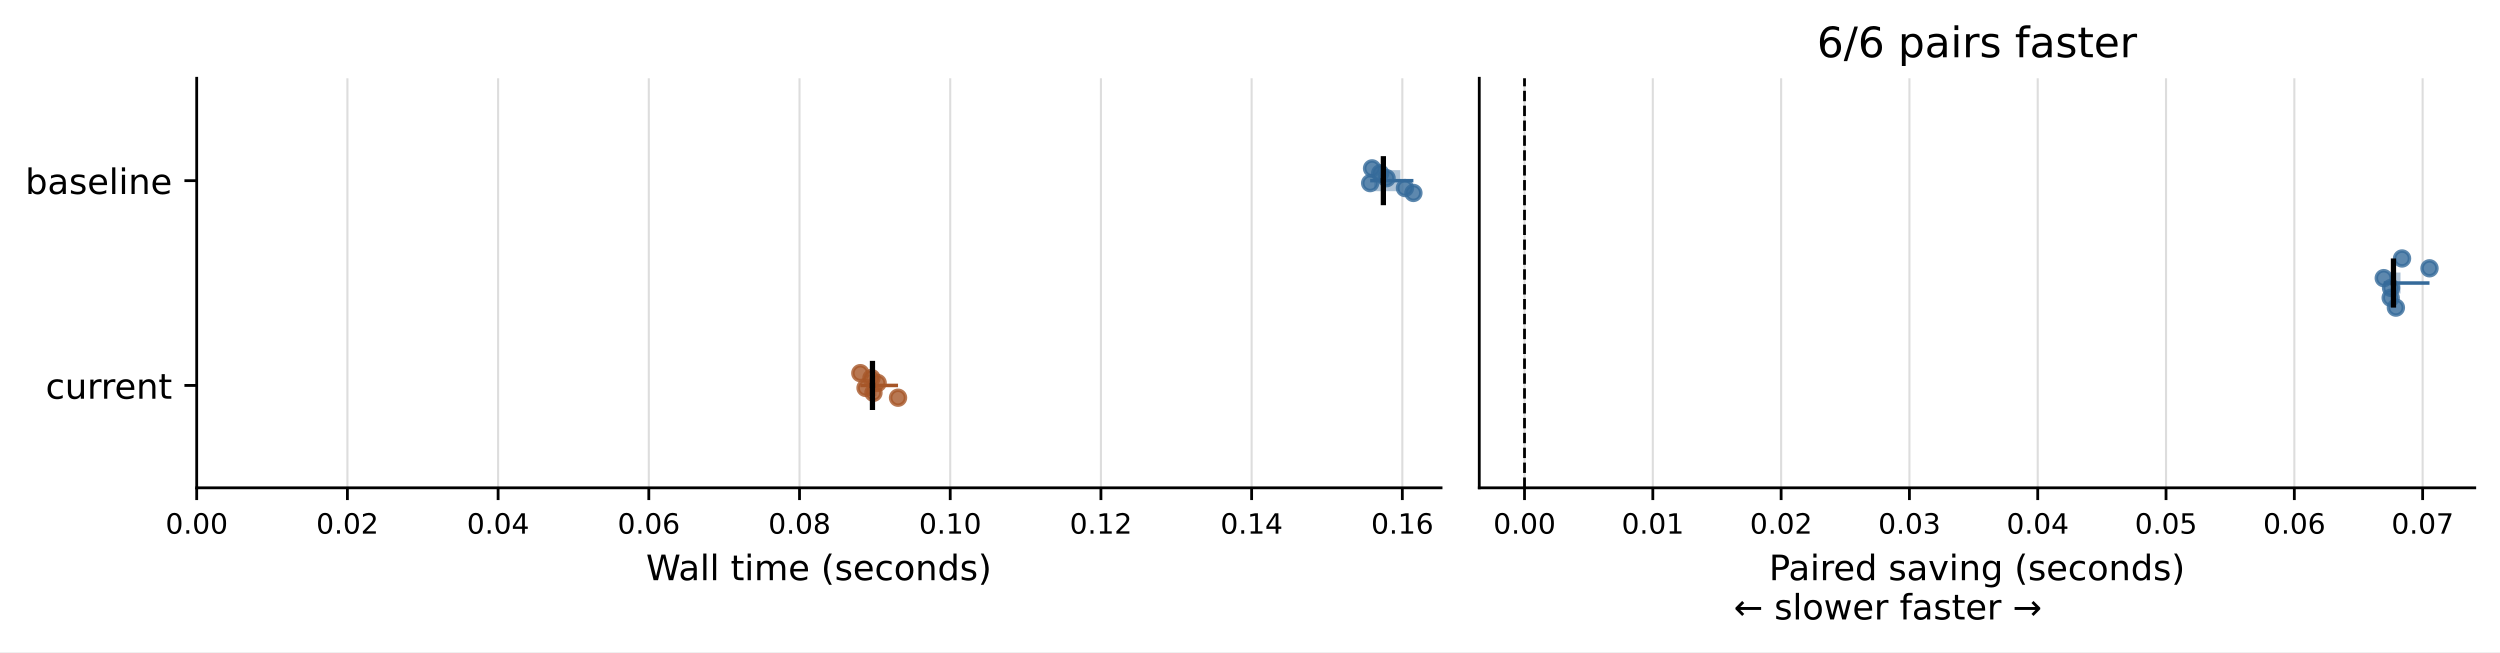
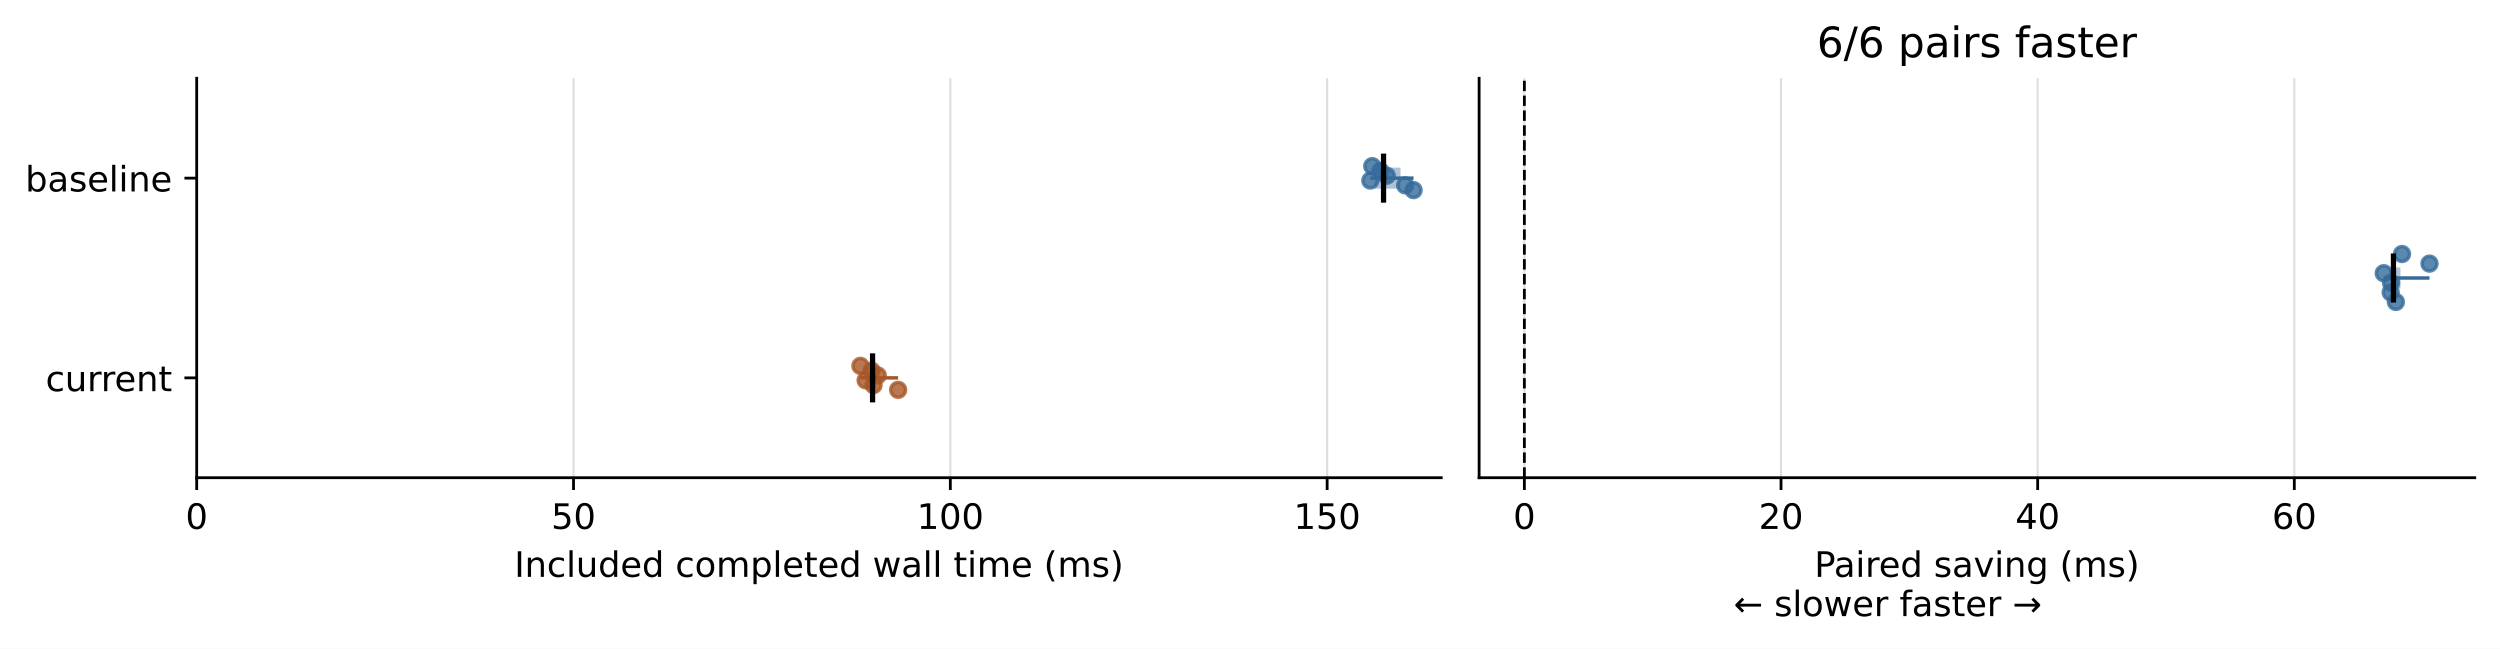
- <svg xmlns="http://www.w3.org/2000/svg" xmlns:xlink="http://www.w3.org/1999/xlink" width="712.836pt" height="185.913pt" viewBox="0 0 712.836 185.913" version="1.1">
+ <svg xmlns="http://www.w3.org/2000/svg" xmlns:xlink="http://www.w3.org/1999/xlink" width="712.836pt" height="184.968pt" viewBox="0 0 712.836 184.968" version="1.1">
  <defs>
    <style type="text/css">*{stroke-linejoin: round; stroke-linecap: butt}</style>
  </defs>
  <g id="figure_1">
    <g id="patch_1">
-       <path d="M 0 185.913  L 712.836 185.913  L 712.836 0  L 0 0  z " style="fill: #ffffff" />
+       <path d="M 0 184.968  L 712.836 184.968  L 712.836 0  L 0 0  z " style="fill: #ffffff" />
    </g>
    <g id="axes_1">
      <g id="patch_2">
-         <path d="M 56.086 139.094  L 410.895 139.094  L 410.895 22.318  L 56.086 22.318  z " style="fill: #ffffff" />
+         <path d="M 56.086 136.214  L 410.947 136.214  L 410.947 22.318  L 56.086 22.318  z " style="fill: #ffffff" />
      </g>
      <g id="matplotlib.axis_1">
        <g id="xtick_1">
          <g id="line2d_1">
-             <path d="M 56.086 139.094  L 56.086 22.318  " clip-path="url(#p6031d7a466)" style="fill: none; stroke: #dddddd; stroke-width: 0.6; stroke-linecap: square" />
+             <path d="M 56.086 136.214  L 56.086 22.318  " clip-path="url(#pd9505a7595)" style="fill: none; stroke: #dddddd; stroke-width: 0.6; stroke-linecap: square" />
          </g>
          <g id="line2d_2">
            <defs>
-               <path id="m389f1010e0" d="M 0 0  L 0 3.5  " style="stroke: #000000; stroke-width: 0.8" />
+               <path id="mf682bc6411" d="M 0 0  L 0 3.5  " style="stroke: #000000; stroke-width: 0.8" />
            </defs>
            <g>
-               <use xlink:href="#m389f1010e0" x="56.086" y="139.094" style="stroke: #000000; stroke-width: 0.8" />
+               <use xlink:href="#mf682bc6411" x="56.086" y="136.214" style="stroke: #000000; stroke-width: 0.8" />
            </g>
          </g>
          <g id="text_1">
-             <text style="font-size: 8px; font-family: 'DejaVu Sans', 'Bitstream Vera Sans', 'Computer Modern Sans Serif', 'Lucida Grande', 'Verdana', 'Geneva', 'Lucid', 'Arial', 'Helvetica', 'Avant Garde', sans-serif; text-anchor: middle" x="56.086" y="152.173" transform="rotate(-0 56.08594 152.1729)">0.00</text>
+             <text style="font-size: 10px; font-family: 'DejaVu Sans', 'Bitstream Vera Sans', 'Computer Modern Sans Serif', 'Lucida Grande', 'Verdana', 'Geneva', 'Lucid', 'Arial', 'Helvetica', 'Avant Garde', sans-serif; text-anchor: middle" x="56.086" y="150.813" transform="rotate(-0 56.08594 150.8126)">0</text>
          </g>
        </g>
        <g id="xtick_2">
          <g id="line2d_3">
-             <path d="M 99.057 139.094  L 99.057 22.318  " clip-path="url(#p6031d7a466)" style="fill: none; stroke: #dddddd; stroke-width: 0.6; stroke-linecap: square" />
+             <path d="M 163.529 136.214  L 163.529 22.318  " clip-path="url(#pd9505a7595)" style="fill: none; stroke: #dddddd; stroke-width: 0.6; stroke-linecap: square" />
          </g>
          <g id="line2d_4">
            <g>
-               <use xlink:href="#m389f1010e0" x="99.057" y="139.094" style="stroke: #000000; stroke-width: 0.8" />
+               <use xlink:href="#mf682bc6411" x="163.529" y="136.214" style="stroke: #000000; stroke-width: 0.8" />
            </g>
          </g>
          <g id="text_2">
-             <text style="font-size: 8px; font-family: 'DejaVu Sans', 'Bitstream Vera Sans', 'Computer Modern Sans Serif', 'Lucida Grande', 'Verdana', 'Geneva', 'Lucid', 'Arial', 'Helvetica', 'Avant Garde', sans-serif; text-anchor: middle" x="99.057" y="152.173" transform="rotate(-0 99.05674 152.1729)">0.02</text>
+             <text style="font-size: 10px; font-family: 'DejaVu Sans', 'Bitstream Vera Sans', 'Computer Modern Sans Serif', 'Lucida Grande', 'Verdana', 'Geneva', 'Lucid', 'Arial', 'Helvetica', 'Avant Garde', sans-serif; text-anchor: middle" x="163.529" y="150.813" transform="rotate(-0 163.5288 150.8126)">50</text>
          </g>
        </g>
        <g id="xtick_3">
          <g id="line2d_5">
-             <path d="M 142.028 139.094  L 142.028 22.318  " clip-path="url(#p6031d7a466)" style="fill: none; stroke: #dddddd; stroke-width: 0.6; stroke-linecap: square" />
+             <path d="M 270.972 136.214  L 270.972 22.318  " clip-path="url(#pd9505a7595)" style="fill: none; stroke: #dddddd; stroke-width: 0.6; stroke-linecap: square" />
          </g>
          <g id="line2d_6">
            <g>
-               <use xlink:href="#m389f1010e0" x="142.028" y="139.094" style="stroke: #000000; stroke-width: 0.8" />
+               <use xlink:href="#mf682bc6411" x="270.972" y="136.214" style="stroke: #000000; stroke-width: 0.8" />
            </g>
          </g>
          <g id="text_3">
-             <text style="font-size: 8px; font-family: 'DejaVu Sans', 'Bitstream Vera Sans', 'Computer Modern Sans Serif', 'Lucida Grande', 'Verdana', 'Geneva', 'Lucid', 'Arial', 'Helvetica', 'Avant Garde', sans-serif; text-anchor: middle" x="142.028" y="152.173" transform="rotate(-0 142.0275 152.1729)">0.04</text>
+             <text style="font-size: 10px; font-family: 'DejaVu Sans', 'Bitstream Vera Sans', 'Computer Modern Sans Serif', 'Lucida Grande', 'Verdana', 'Geneva', 'Lucid', 'Arial', 'Helvetica', 'Avant Garde', sans-serif; text-anchor: middle" x="270.972" y="150.813" transform="rotate(-0 270.9717 150.8126)">100</text>
          </g>
        </g>
        <g id="xtick_4">
          <g id="line2d_7">
-             <path d="M 184.998 139.094  L 184.998 22.318  " clip-path="url(#p6031d7a466)" style="fill: none; stroke: #dddddd; stroke-width: 0.6; stroke-linecap: square" />
+             <path d="M 378.415 136.214  L 378.415 22.318  " clip-path="url(#pd9505a7595)" style="fill: none; stroke: #dddddd; stroke-width: 0.6; stroke-linecap: square" />
          </g>
          <g id="line2d_8">
            <g>
-               <use xlink:href="#m389f1010e0" x="184.998" y="139.094" style="stroke: #000000; stroke-width: 0.8" />
+               <use xlink:href="#mf682bc6411" x="378.415" y="136.214" style="stroke: #000000; stroke-width: 0.8" />
            </g>
          </g>
          <g id="text_4">
-             <text style="font-size: 8px; font-family: 'DejaVu Sans', 'Bitstream Vera Sans', 'Computer Modern Sans Serif', 'Lucida Grande', 'Verdana', 'Geneva', 'Lucid', 'Arial', 'Helvetica', 'Avant Garde', sans-serif; text-anchor: middle" x="184.998" y="152.173" transform="rotate(-0 184.9984 152.1729)">0.06</text>
-           </g>
-         </g>
-         <g id="xtick_5">
-           <g id="line2d_9">
-             <path d="M 227.969 139.094  L 227.969 22.318  " clip-path="url(#p6031d7a466)" style="fill: none; stroke: #dddddd; stroke-width: 0.6; stroke-linecap: square" />
-           </g>
-           <g id="line2d_10">
-             <g>
-               <use xlink:href="#m389f1010e0" x="227.969" y="139.094" style="stroke: #000000; stroke-width: 0.8" />
-             </g>
-           </g>
-           <g id="text_5">
-             <text style="font-size: 8px; font-family: 'DejaVu Sans', 'Bitstream Vera Sans', 'Computer Modern Sans Serif', 'Lucida Grande', 'Verdana', 'Geneva', 'Lucid', 'Arial', 'Helvetica', 'Avant Garde', sans-serif; text-anchor: middle" x="227.969" y="152.173" transform="rotate(-0 227.9692 152.1729)">0.08</text>
-           </g>
-         </g>
-         <g id="xtick_6">
-           <g id="line2d_11">
-             <path d="M 270.94 139.094  L 270.94 22.318  " clip-path="url(#p6031d7a466)" style="fill: none; stroke: #dddddd; stroke-width: 0.6; stroke-linecap: square" />
-           </g>
-           <g id="line2d_12">
-             <g>
-               <use xlink:href="#m389f1010e0" x="270.94" y="139.094" style="stroke: #000000; stroke-width: 0.8" />
-             </g>
-           </g>
-           <g id="text_6">
-             <text style="font-size: 8px; font-family: 'DejaVu Sans', 'Bitstream Vera Sans', 'Computer Modern Sans Serif', 'Lucida Grande', 'Verdana', 'Geneva', 'Lucid', 'Arial', 'Helvetica', 'Avant Garde', sans-serif; text-anchor: middle" x="270.94" y="152.173" transform="rotate(-0 270.94 152.1729)">0.10</text>
-           </g>
-         </g>
-         <g id="xtick_7">
-           <g id="line2d_13">
-             <path d="M 313.911 139.094  L 313.911 22.318  " clip-path="url(#p6031d7a466)" style="fill: none; stroke: #dddddd; stroke-width: 0.6; stroke-linecap: square" />
-           </g>
-           <g id="line2d_14">
-             <g>
-               <use xlink:href="#m389f1010e0" x="313.911" y="139.094" style="stroke: #000000; stroke-width: 0.8" />
-             </g>
-           </g>
-           <g id="text_7">
-             <text style="font-size: 8px; font-family: 'DejaVu Sans', 'Bitstream Vera Sans', 'Computer Modern Sans Serif', 'Lucida Grande', 'Verdana', 'Geneva', 'Lucid', 'Arial', 'Helvetica', 'Avant Garde', sans-serif; text-anchor: middle" x="313.911" y="152.173" transform="rotate(-0 313.9108 152.1729)">0.12</text>
-           </g>
-         </g>
-         <g id="xtick_8">
-           <g id="line2d_15">
-             <path d="M 356.882 139.094  L 356.882 22.318  " clip-path="url(#p6031d7a466)" style="fill: none; stroke: #dddddd; stroke-width: 0.6; stroke-linecap: square" />
-           </g>
-           <g id="line2d_16">
-             <g>
-               <use xlink:href="#m389f1010e0" x="356.882" y="139.094" style="stroke: #000000; stroke-width: 0.8" />
-             </g>
-           </g>
-           <g id="text_8">
-             <text style="font-size: 8px; font-family: 'DejaVu Sans', 'Bitstream Vera Sans', 'Computer Modern Sans Serif', 'Lucida Grande', 'Verdana', 'Geneva', 'Lucid', 'Arial', 'Helvetica', 'Avant Garde', sans-serif; text-anchor: middle" x="356.882" y="152.173" transform="rotate(-0 356.8816 152.1729)">0.14</text>
-           </g>
-         </g>
-         <g id="xtick_9">
-           <g id="line2d_17">
-             <path d="M 399.852 139.094  L 399.852 22.318  " clip-path="url(#p6031d7a466)" style="fill: none; stroke: #dddddd; stroke-width: 0.6; stroke-linecap: square" />
-           </g>
-           <g id="line2d_18">
-             <g>
-               <use xlink:href="#m389f1010e0" x="399.852" y="139.094" style="stroke: #000000; stroke-width: 0.8" />
-             </g>
-           </g>
-           <g id="text_9">
-             <text style="font-size: 8px; font-family: 'DejaVu Sans', 'Bitstream Vera Sans', 'Computer Modern Sans Serif', 'Lucida Grande', 'Verdana', 'Geneva', 'Lucid', 'Arial', 'Helvetica', 'Avant Garde', sans-serif; text-anchor: middle" x="399.852" y="152.173" transform="rotate(-0 399.8524 152.1729)">0.16</text>
-           </g>
-         </g>
-         <g id="text_10">
-           <text style="font-size: 10px; font-family: 'DejaVu Sans', 'Bitstream Vera Sans', 'Computer Modern Sans Serif', 'Lucida Grande', 'Verdana', 'Geneva', 'Lucid', 'Arial', 'Helvetica', 'Avant Garde', sans-serif; text-anchor: middle" x="233.49" y="165.435" transform="rotate(-0 233.4903 165.4351)">Wall time (seconds)</text>
+             <text style="font-size: 10px; font-family: 'DejaVu Sans', 'Bitstream Vera Sans', 'Computer Modern Sans Serif', 'Lucida Grande', 'Verdana', 'Geneva', 'Lucid', 'Arial', 'Helvetica', 'Avant Garde', sans-serif; text-anchor: middle" x="378.415" y="150.813" transform="rotate(-0 378.4146 150.8126)">150</text>
+           </g>
+         </g>
+         <g id="text_5">
+           <text style="font-size: 10px; font-family: 'DejaVu Sans', 'Bitstream Vera Sans', 'Computer Modern Sans Serif', 'Lucida Grande', 'Verdana', 'Geneva', 'Lucid', 'Arial', 'Helvetica', 'Avant Garde', sans-serif; text-anchor: middle" x="233.516" y="164.491" transform="rotate(-0 233.5165 164.4907)">Included completed wall time (ms)</text>
        </g>
      </g>
      <g id="matplotlib.axis_2">
        <g id="ytick_1">
-           <g id="line2d_19">
+           <g id="line2d_9">
            <defs>
-               <path id="mc0ae46d212" d="M 0 0  L -3.5 0  " style="stroke: #000000; stroke-width: 0.8" />
+               <path id="m0cdf22633e" d="M 0 0  L -3.5 0  " style="stroke: #000000; stroke-width: 0.8" />
            </defs>
            <g>
-               <use xlink:href="#mc0ae46d212" x="56.086" y="51.512" style="stroke: #000000; stroke-width: 0.8" />
-             </g>
-           </g>
-           <g id="text_11">
-             <text style="font-size: 10px; font-family: 'DejaVu Sans', 'Bitstream Vera Sans', 'Computer Modern Sans Serif', 'Lucida Grande', 'Verdana', 'Geneva', 'Lucid', 'Arial', 'Helvetica', 'Avant Garde', sans-serif; text-anchor: end" x="49.086" y="55.311" transform="rotate(-0 49.08594 55.31134)">baseline</text>
+               <use xlink:href="#m0cdf22633e" x="56.086" y="50.792" style="stroke: #000000; stroke-width: 0.8" />
+             </g>
+           </g>
+           <g id="text_6">
+             <text style="font-size: 10px; font-family: 'DejaVu Sans', 'Bitstream Vera Sans', 'Computer Modern Sans Serif', 'Lucida Grande', 'Verdana', 'Geneva', 'Lucid', 'Arial', 'Helvetica', 'Avant Garde', sans-serif; text-anchor: end" x="49.086" y="54.591" transform="rotate(-0 49.08594 54.59134)">baseline</text>
          </g>
        </g>
        <g id="ytick_2">
-           <g id="line2d_20">
-             <g>
-               <use xlink:href="#mc0ae46d212" x="56.086" y="109.9" style="stroke: #000000; stroke-width: 0.8" />
-             </g>
-           </g>
-           <g id="text_12">
-             <text style="font-size: 10px; font-family: 'DejaVu Sans', 'Bitstream Vera Sans', 'Computer Modern Sans Serif', 'Lucida Grande', 'Verdana', 'Geneva', 'Lucid', 'Arial', 'Helvetica', 'Avant Garde', sans-serif; text-anchor: end" x="49.086" y="113.699" transform="rotate(-0 49.08594 113.6993)">current</text>
+           <g id="line2d_10">
+             <g>
+               <use xlink:href="#m0cdf22633e" x="56.086" y="107.74" style="stroke: #000000; stroke-width: 0.8" />
+             </g>
+           </g>
+           <g id="text_7">
+             <text style="font-size: 10px; font-family: 'DejaVu Sans', 'Bitstream Vera Sans', 'Computer Modern Sans Serif', 'Lucida Grande', 'Verdana', 'Geneva', 'Lucid', 'Arial', 'Helvetica', 'Avant Garde', sans-serif; text-anchor: end" x="49.086" y="111.539" transform="rotate(-0 49.08594 111.5393)">current</text>
          </g>
        </g>
      </g>
      <g id="LineCollection_1">
-         <path d="M 390.678 51.512  L 403.009 51.512  " clip-path="url(#p6031d7a466)" style="fill: none; stroke: #356a9a" />
+         <path d="M 390.728 50.792  L 403.061 50.792  " clip-path="url(#pd9505a7595)" style="fill: none; stroke: #356a9a" />
      </g>
      <g id="LineCollection_2">
-         <path d="M 391.801 51.512  L 399.289 51.512  " clip-path="url(#p6031d7a466)" style="fill: none; stroke: #356a9a; stroke-opacity: 0.4; stroke-width: 6" />
+         <path d="M 391.851 50.792  L 399.34 50.792  " clip-path="url(#pd9505a7595)" style="fill: none; stroke: #356a9a; stroke-opacity: 0.4; stroke-width: 6" />
      </g>
      <g id="LineCollection_3">
-         <path d="M 245.306 109.9  L 256.06 109.9  " clip-path="url(#p6031d7a466)" style="fill: none; stroke: #a65628" />
+         <path d="M 245.334 107.74  L 256.09 107.74  " clip-path="url(#pd9505a7595)" style="fill: none; stroke: #a65628" />
      </g>
      <g id="LineCollection_4">
-         <path d="M 247.216 109.9  L 249.95 109.9  " clip-path="url(#p6031d7a466)" style="fill: none; stroke: #a65628; stroke-opacity: 0.4; stroke-width: 6" />
+         <path d="M 247.244 107.74  L 249.979 107.74  " clip-path="url(#pd9505a7595)" style="fill: none; stroke: #a65628; stroke-opacity: 0.4; stroke-width: 6" />
      </g>
      <g id="patch_3">
-         <path d="M 56.086 139.094  L 56.086 22.318  " style="fill: none; stroke: #000000; stroke-width: 0.8; stroke-linejoin: miter; stroke-linecap: square" />
+         <path d="M 56.086 136.214  L 56.086 22.318  " style="fill: none; stroke: #000000; stroke-width: 0.8; stroke-linejoin: miter; stroke-linecap: square" />
      </g>
      <g id="patch_4">
-         <path d="M 56.086 139.094  L 410.895 139.094  " style="fill: none; stroke: #000000; stroke-width: 0.8; stroke-linejoin: miter; stroke-linecap: square" />
+         <path d="M 56.086 136.214  L 410.947 136.214  " style="fill: none; stroke: #000000; stroke-width: 0.8; stroke-linejoin: miter; stroke-linecap: square" />
      </g>
      <g id="PathCollection_1">
        <defs>
-           <path id="me427931873" d="M 0 2.121  C 0.563 2.121 1.102 1.898 1.5 1.5  C 1.898 1.102 2.121 0.563 2.121 0  C 2.121 -0.563 1.898 -1.102 1.5 -1.5  C 1.102 -1.898 0.563 -2.121 0 -2.121  C -0.563 -2.121 -1.102 -1.898 -1.5 -1.5  C -1.898 -1.102 -2.121 -0.563 -2.121 0  C -2.121 0.563 -1.898 1.102 -1.5 1.5  C -1.102 1.898 -0.563 2.121 0 2.121  z " style="stroke: #356a9a; stroke-opacity: 0.8" />
+           <path id="m68b2b6b7cf" d="M 0 2.121  C 0.563 2.121 1.102 1.898 1.5 1.5  C 1.898 1.102 2.121 0.563 2.121 0  C 2.121 -0.563 1.898 -1.102 1.5 -1.5  C 1.102 -1.898 0.563 -2.121 0 -2.121  C -0.563 -2.121 -1.102 -1.898 -1.5 -1.5  C -1.898 -1.102 -2.121 -0.563 -2.121 0  C -2.121 0.563 -1.898 1.102 -1.5 1.5  C -1.102 1.898 -0.563 2.121 0 2.121  z " style="stroke: #356a9a; stroke-opacity: 0.8" />
        </defs>
-         <g clip-path="url(#p6031d7a466)">
-           <use xlink:href="#me427931873" x="391.223" y="48.009" style="fill: #356a9a; fill-opacity: 0.8; stroke: #356a9a; stroke-opacity: 0.8" />
-           <use xlink:href="#me427931873" x="393.535" y="49.41" style="fill: #356a9a; fill-opacity: 0.8; stroke: #356a9a; stroke-opacity: 0.8" />
-           <use xlink:href="#me427931873" x="395.359" y="50.811" style="fill: #356a9a; fill-opacity: 0.8; stroke: #356a9a; stroke-opacity: 0.8" />
-           <use xlink:href="#me427931873" x="390.678" y="52.213" style="fill: #356a9a; fill-opacity: 0.8; stroke: #356a9a; stroke-opacity: 0.8" />
-           <use xlink:href="#me427931873" x="400.599" y="53.614" style="fill: #356a9a; fill-opacity: 0.8; stroke: #356a9a; stroke-opacity: 0.8" />
-           <use xlink:href="#me427931873" x="403.009" y="55.015" style="fill: #356a9a; fill-opacity: 0.8; stroke: #356a9a; stroke-opacity: 0.8" />
+         <g clip-path="url(#pd9505a7595)">
+           <use xlink:href="#m68b2b6b7cf" x="391.273" y="47.375" style="fill: #356a9a; fill-opacity: 0.8; stroke: #356a9a; stroke-opacity: 0.8" />
+           <use xlink:href="#m68b2b6b7cf" x="393.585" y="48.742" style="fill: #356a9a; fill-opacity: 0.8; stroke: #356a9a; stroke-opacity: 0.8" />
+           <use xlink:href="#m68b2b6b7cf" x="395.41" y="50.109" style="fill: #356a9a; fill-opacity: 0.8; stroke: #356a9a; stroke-opacity: 0.8" />
+           <use xlink:href="#m68b2b6b7cf" x="390.728" y="51.476" style="fill: #356a9a; fill-opacity: 0.8; stroke: #356a9a; stroke-opacity: 0.8" />
+           <use xlink:href="#m68b2b6b7cf" x="400.65" y="52.842" style="fill: #356a9a; fill-opacity: 0.8; stroke: #356a9a; stroke-opacity: 0.8" />
+           <use xlink:href="#m68b2b6b7cf" x="403.061" y="54.209" style="fill: #356a9a; fill-opacity: 0.8; stroke: #356a9a; stroke-opacity: 0.8" />
        </g>
      </g>
      <g id="PathCollection_2">
        <defs>
-           <path id="m6e5c91fff2" d="M 0 2.121  C 0.563 2.121 1.102 1.898 1.5 1.5  C 1.898 1.102 2.121 0.563 2.121 0  C 2.121 -0.563 1.898 -1.102 1.5 -1.5  C 1.102 -1.898 0.563 -2.121 0 -2.121  C -0.563 -2.121 -1.102 -1.898 -1.5 -1.5  C -1.898 -1.102 -2.121 -0.563 -2.121 0  C -2.121 0.563 -1.898 1.102 -1.5 1.5  C -1.102 1.898 -0.563 2.121 0 2.121  z " style="stroke: #a65628; stroke-opacity: 0.8" />
+           <path id="mcae2088851" d="M 0 2.121  C 0.563 2.121 1.102 1.898 1.5 1.5  C 1.898 1.102 2.121 0.563 2.121 0  C 2.121 -0.563 1.898 -1.102 1.5 -1.5  C 1.102 -1.898 0.563 -2.121 0 -2.121  C -0.563 -2.121 -1.102 -1.898 -1.5 -1.5  C -1.898 -1.102 -2.121 -0.563 -2.121 0  C -2.121 0.563 -1.898 1.102 -1.5 1.5  C -1.102 1.898 -0.563 2.121 0 2.121  z " style="stroke: #a65628; stroke-opacity: 0.8" />
        </defs>
-         <g clip-path="url(#p6031d7a466)">
-           <use xlink:href="#m6e5c91fff2" x="245.306" y="106.397" style="fill: #a65628; fill-opacity: 0.8; stroke: #a65628; stroke-opacity: 0.8" />
-           <use xlink:href="#m6e5c91fff2" x="248.488" y="107.798" style="fill: #a65628; fill-opacity: 0.8; stroke: #a65628; stroke-opacity: 0.8" />
-           <use xlink:href="#m6e5c91fff2" x="250.25" y="109.199" style="fill: #a65628; fill-opacity: 0.8; stroke: #a65628; stroke-opacity: 0.8" />
-           <use xlink:href="#m6e5c91fff2" x="246.792" y="110.601" style="fill: #a65628; fill-opacity: 0.8; stroke: #a65628; stroke-opacity: 0.8" />
-           <use xlink:href="#m6e5c91fff2" x="249.052" y="112.002" style="fill: #a65628; fill-opacity: 0.8; stroke: #a65628; stroke-opacity: 0.8" />
-           <use xlink:href="#m6e5c91fff2" x="256.06" y="113.403" style="fill: #a65628; fill-opacity: 0.8; stroke: #a65628; stroke-opacity: 0.8" />
-         </g>
-       </g>
-       <g id="line2d_21">
-         <path d="M 394.447 51.512  " clip-path="url(#p6031d7a466)" style="fill: none; stroke: #000000; stroke-width: 1.5; stroke-linecap: square" />
+         <g clip-path="url(#pd9505a7595)">
+           <use xlink:href="#mcae2088851" x="245.334" y="104.323" style="fill: #a65628; fill-opacity: 0.8; stroke: #a65628; stroke-opacity: 0.8" />
+           <use xlink:href="#mcae2088851" x="248.517" y="105.69" style="fill: #a65628; fill-opacity: 0.8; stroke: #a65628; stroke-opacity: 0.8" />
+           <use xlink:href="#mcae2088851" x="250.278" y="107.057" style="fill: #a65628; fill-opacity: 0.8; stroke: #a65628; stroke-opacity: 0.8" />
+           <use xlink:href="#mcae2088851" x="246.82" y="108.424" style="fill: #a65628; fill-opacity: 0.8; stroke: #a65628; stroke-opacity: 0.8" />
+           <use xlink:href="#mcae2088851" x="249.081" y="109.79" style="fill: #a65628; fill-opacity: 0.8; stroke: #a65628; stroke-opacity: 0.8" />
+           <use xlink:href="#mcae2088851" x="256.09" y="111.157" style="fill: #a65628; fill-opacity: 0.8; stroke: #a65628; stroke-opacity: 0.8" />
+         </g>
+       </g>
+       <g id="line2d_11">
+         <path d="M 394.497 50.792  " clip-path="url(#pd9505a7595)" style="fill: none; stroke: #000000; stroke-width: 1.5; stroke-linecap: square" />
        <defs>
-           <path id="m0e024091a3" d="M 0 7  L 0 -7  " style="stroke: #000000; stroke-width: 1.5" />
+           <path id="m3de7a4660e" d="M 0 7  L 0 -7  " style="stroke: #000000; stroke-width: 1.5" />
        </defs>
-         <g clip-path="url(#p6031d7a466)">
-           <use xlink:href="#m0e024091a3" x="394.447" y="51.512" style="stroke: #000000; stroke-width: 1.5" />
-         </g>
-       </g>
-       <g id="line2d_22">
-         <path d="M 248.77 109.9  " clip-path="url(#p6031d7a466)" style="fill: none; stroke: #000000; stroke-width: 1.5; stroke-linecap: square" />
-         <g clip-path="url(#p6031d7a466)">
-           <use xlink:href="#m0e024091a3" x="248.77" y="109.9" style="stroke: #000000; stroke-width: 1.5" />
+         <g clip-path="url(#pd9505a7595)">
+           <use xlink:href="#m3de7a4660e" x="394.497" y="50.792" style="stroke: #000000; stroke-width: 1.5" />
+         </g>
+       </g>
+       <g id="line2d_12">
+         <path d="M 248.799 107.74  " clip-path="url(#pd9505a7595)" style="fill: none; stroke: #000000; stroke-width: 1.5; stroke-linecap: square" />
+         <g clip-path="url(#pd9505a7595)">
+           <use xlink:href="#m3de7a4660e" x="248.799" y="107.74" style="stroke: #000000; stroke-width: 1.5" />
        </g>
      </g>
    </g>
    <g id="axes_2">
      <g id="patch_5">
-         <path d="M 421.789 139.094  L 705.636 139.094  L 705.636 22.318  L 421.789 22.318  z " style="fill: #ffffff" />
+         <path d="M 421.747 136.214  L 705.636 136.214  L 705.636 22.318  L 421.747 22.318  z " style="fill: #ffffff" />
      </g>
      <g id="matplotlib.axis_3">
-         <g id="xtick_10">
-           <g id="line2d_23">
-             <path d="M 434.691 139.094  L 434.691 22.318  " clip-path="url(#p988a9abdde)" style="fill: none; stroke: #dddddd; stroke-width: 0.6; stroke-linecap: square" />
-           </g>
-           <g id="line2d_24">
-             <g>
-               <use xlink:href="#m389f1010e0" x="434.691" y="139.094" style="stroke: #000000; stroke-width: 0.8" />
-             </g>
-           </g>
-           <g id="text_13">
-             <text style="font-size: 8px; font-family: 'DejaVu Sans', 'Bitstream Vera Sans', 'Computer Modern Sans Serif', 'Lucida Grande', 'Verdana', 'Geneva', 'Lucid', 'Arial', 'Helvetica', 'Avant Garde', sans-serif; text-anchor: middle" x="434.691" y="152.173" transform="rotate(-0 434.6911 152.1729)">0.00</text>
-           </g>
-         </g>
-         <g id="xtick_11">
-           <g id="line2d_25">
-             <path d="M 471.275 139.094  L 471.275 22.318  " clip-path="url(#p988a9abdde)" style="fill: none; stroke: #dddddd; stroke-width: 0.6; stroke-linecap: square" />
-           </g>
-           <g id="line2d_26">
-             <g>
-               <use xlink:href="#m389f1010e0" x="471.275" y="139.094" style="stroke: #000000; stroke-width: 0.8" />
-             </g>
-           </g>
-           <g id="text_14">
-             <text style="font-size: 8px; font-family: 'DejaVu Sans', 'Bitstream Vera Sans', 'Computer Modern Sans Serif', 'Lucida Grande', 'Verdana', 'Geneva', 'Lucid', 'Arial', 'Helvetica', 'Avant Garde', sans-serif; text-anchor: middle" x="471.275" y="152.173" transform="rotate(-0 471.2748 152.1729)">0.01</text>
-           </g>
-         </g>
-         <g id="xtick_12">
-           <g id="line2d_27">
-             <path d="M 507.859 139.094  L 507.859 22.318  " clip-path="url(#p988a9abdde)" style="fill: none; stroke: #dddddd; stroke-width: 0.6; stroke-linecap: square" />
-           </g>
-           <g id="line2d_28">
-             <g>
-               <use xlink:href="#m389f1010e0" x="507.859" y="139.094" style="stroke: #000000; stroke-width: 0.8" />
-             </g>
-           </g>
-           <g id="text_15">
-             <text style="font-size: 8px; font-family: 'DejaVu Sans', 'Bitstream Vera Sans', 'Computer Modern Sans Serif', 'Lucida Grande', 'Verdana', 'Geneva', 'Lucid', 'Arial', 'Helvetica', 'Avant Garde', sans-serif; text-anchor: middle" x="507.859" y="152.173" transform="rotate(-0 507.8585 152.1729)">0.02</text>
-           </g>
-         </g>
-         <g id="xtick_13">
-           <g id="line2d_29">
-             <path d="M 544.442 139.094  L 544.442 22.318  " clip-path="url(#p988a9abdde)" style="fill: none; stroke: #dddddd; stroke-width: 0.6; stroke-linecap: square" />
-           </g>
-           <g id="line2d_30">
-             <g>
-               <use xlink:href="#m389f1010e0" x="544.442" y="139.094" style="stroke: #000000; stroke-width: 0.8" />
-             </g>
-           </g>
-           <g id="text_16">
-             <text style="font-size: 8px; font-family: 'DejaVu Sans', 'Bitstream Vera Sans', 'Computer Modern Sans Serif', 'Lucida Grande', 'Verdana', 'Geneva', 'Lucid', 'Arial', 'Helvetica', 'Avant Garde', sans-serif; text-anchor: middle" x="544.442" y="152.173" transform="rotate(-0 544.4422 152.1729)">0.03</text>
-           </g>
-         </g>
-         <g id="xtick_14">
-           <g id="line2d_31">
-             <path d="M 581.026 139.094  L 581.026 22.318  " clip-path="url(#p988a9abdde)" style="fill: none; stroke: #dddddd; stroke-width: 0.6; stroke-linecap: square" />
-           </g>
-           <g id="line2d_32">
-             <g>
-               <use xlink:href="#m389f1010e0" x="581.026" y="139.094" style="stroke: #000000; stroke-width: 0.8" />
-             </g>
-           </g>
-           <g id="text_17">
-             <text style="font-size: 8px; font-family: 'DejaVu Sans', 'Bitstream Vera Sans', 'Computer Modern Sans Serif', 'Lucida Grande', 'Verdana', 'Geneva', 'Lucid', 'Arial', 'Helvetica', 'Avant Garde', sans-serif; text-anchor: middle" x="581.026" y="152.173" transform="rotate(-0 581.026 152.1729)">0.04</text>
-           </g>
-         </g>
-         <g id="xtick_15">
-           <g id="line2d_33">
-             <path d="M 617.61 139.094  L 617.61 22.318  " clip-path="url(#p988a9abdde)" style="fill: none; stroke: #dddddd; stroke-width: 0.6; stroke-linecap: square" />
-           </g>
-           <g id="line2d_34">
-             <g>
-               <use xlink:href="#m389f1010e0" x="617.61" y="139.094" style="stroke: #000000; stroke-width: 0.8" />
-             </g>
-           </g>
-           <g id="text_18">
-             <text style="font-size: 8px; font-family: 'DejaVu Sans', 'Bitstream Vera Sans', 'Computer Modern Sans Serif', 'Lucida Grande', 'Verdana', 'Geneva', 'Lucid', 'Arial', 'Helvetica', 'Avant Garde', sans-serif; text-anchor: middle" x="617.61" y="152.173" transform="rotate(-0 617.6097 152.1729)">0.05</text>
-           </g>
-         </g>
-         <g id="xtick_16">
-           <g id="line2d_35">
-             <path d="M 654.193 139.094  L 654.193 22.318  " clip-path="url(#p988a9abdde)" style="fill: none; stroke: #dddddd; stroke-width: 0.6; stroke-linecap: square" />
-           </g>
-           <g id="line2d_36">
-             <g>
-               <use xlink:href="#m389f1010e0" x="654.193" y="139.094" style="stroke: #000000; stroke-width: 0.8" />
-             </g>
-           </g>
-           <g id="text_19">
-             <text style="font-size: 8px; font-family: 'DejaVu Sans', 'Bitstream Vera Sans', 'Computer Modern Sans Serif', 'Lucida Grande', 'Verdana', 'Geneva', 'Lucid', 'Arial', 'Helvetica', 'Avant Garde', sans-serif; text-anchor: middle" x="654.193" y="152.173" transform="rotate(-0 654.1934 152.1729)">0.06</text>
-           </g>
-         </g>
-         <g id="xtick_17">
-           <g id="line2d_37">
-             <path d="M 690.777 139.094  L 690.777 22.318  " clip-path="url(#p988a9abdde)" style="fill: none; stroke: #dddddd; stroke-width: 0.6; stroke-linecap: square" />
-           </g>
-           <g id="line2d_38">
-             <g>
-               <use xlink:href="#m389f1010e0" x="690.777" y="139.094" style="stroke: #000000; stroke-width: 0.8" />
-             </g>
-           </g>
-           <g id="text_20">
-             <text style="font-size: 8px; font-family: 'DejaVu Sans', 'Bitstream Vera Sans', 'Computer Modern Sans Serif', 'Lucida Grande', 'Verdana', 'Geneva', 'Lucid', 'Arial', 'Helvetica', 'Avant Garde', sans-serif; text-anchor: middle" x="690.777" y="152.173" transform="rotate(-0 690.7771 152.1729)">0.07</text>
-           </g>
-         </g>
-         <g id="text_21">
-           <text style="font-size: 10px; font-family: 'DejaVu Sans', 'Bitstream Vera Sans', 'Computer Modern Sans Serif', 'Lucida Grande', 'Verdana', 'Geneva', 'Lucid', 'Arial', 'Helvetica', 'Avant Garde', sans-serif" transform="translate(504.3984 165.4351)">Paired saving (seconds)</text>
-           <text style="font-size: 10px; font-family: 'DejaVu Sans', 'Bitstream Vera Sans', 'Computer Modern Sans Serif', 'Lucida Grande', 'Verdana', 'Geneva', 'Lucid', 'Arial', 'Helvetica', 'Avant Garde', sans-serif" transform="translate(494.3453 176.6329)">← slower                 faster →</text>
+         <g id="xtick_5">
+           <g id="line2d_13">
+             <path d="M 434.651 136.214  L 434.651 22.318  " clip-path="url(#p7b09c1ff5a)" style="fill: none; stroke: #dddddd; stroke-width: 0.6; stroke-linecap: square" />
+           </g>
+           <g id="line2d_14">
+             <g>
+               <use xlink:href="#mf682bc6411" x="434.651" y="136.214" style="stroke: #000000; stroke-width: 0.8" />
+             </g>
+           </g>
+           <g id="text_8">
+             <text style="font-size: 10px; font-family: 'DejaVu Sans', 'Bitstream Vera Sans', 'Computer Modern Sans Serif', 'Lucida Grande', 'Verdana', 'Geneva', 'Lucid', 'Arial', 'Helvetica', 'Avant Garde', sans-serif; text-anchor: middle" x="434.651" y="150.813" transform="rotate(-0 434.6511 150.8126)">0</text>
+           </g>
+         </g>
+         <g id="xtick_6">
+           <g id="line2d_15">
+             <path d="M 507.829 136.214  L 507.829 22.318  " clip-path="url(#p7b09c1ff5a)" style="fill: none; stroke: #dddddd; stroke-width: 0.6; stroke-linecap: square" />
+           </g>
+           <g id="line2d_16">
+             <g>
+               <use xlink:href="#mf682bc6411" x="507.829" y="136.214" style="stroke: #000000; stroke-width: 0.8" />
+             </g>
+           </g>
+           <g id="text_9">
+             <text style="font-size: 10px; font-family: 'DejaVu Sans', 'Bitstream Vera Sans', 'Computer Modern Sans Serif', 'Lucida Grande', 'Verdana', 'Geneva', 'Lucid', 'Arial', 'Helvetica', 'Avant Garde', sans-serif; text-anchor: middle" x="507.829" y="150.813" transform="rotate(-0 507.8293 150.8126)">20</text>
+           </g>
+         </g>
+         <g id="xtick_7">
+           <g id="line2d_17">
+             <path d="M 581.008 136.214  L 581.008 22.318  " clip-path="url(#p7b09c1ff5a)" style="fill: none; stroke: #dddddd; stroke-width: 0.6; stroke-linecap: square" />
+           </g>
+           <g id="line2d_18">
+             <g>
+               <use xlink:href="#mf682bc6411" x="581.008" y="136.214" style="stroke: #000000; stroke-width: 0.8" />
+             </g>
+           </g>
+           <g id="text_10">
+             <text style="font-size: 10px; font-family: 'DejaVu Sans', 'Bitstream Vera Sans', 'Computer Modern Sans Serif', 'Lucida Grande', 'Verdana', 'Geneva', 'Lucid', 'Arial', 'Helvetica', 'Avant Garde', sans-serif; text-anchor: middle" x="581.008" y="150.813" transform="rotate(-0 581.0076 150.8126)">40</text>
+           </g>
+         </g>
+         <g id="xtick_8">
+           <g id="line2d_19">
+             <path d="M 654.186 136.214  L 654.186 22.318  " clip-path="url(#p7b09c1ff5a)" style="fill: none; stroke: #dddddd; stroke-width: 0.6; stroke-linecap: square" />
+           </g>
+           <g id="line2d_20">
+             <g>
+               <use xlink:href="#mf682bc6411" x="654.186" y="136.214" style="stroke: #000000; stroke-width: 0.8" />
+             </g>
+           </g>
+           <g id="text_11">
+             <text style="font-size: 10px; font-family: 'DejaVu Sans', 'Bitstream Vera Sans', 'Computer Modern Sans Serif', 'Lucida Grande', 'Verdana', 'Geneva', 'Lucid', 'Arial', 'Helvetica', 'Avant Garde', sans-serif; text-anchor: middle" x="654.186" y="150.813" transform="rotate(-0 654.1858 150.8126)">60</text>
+           </g>
+         </g>
+         <g id="text_12">
+           <text style="font-size: 10px; font-family: 'DejaVu Sans', 'Bitstream Vera Sans', 'Computer Modern Sans Serif', 'Lucida Grande', 'Verdana', 'Geneva', 'Lucid', 'Arial', 'Helvetica', 'Avant Garde', sans-serif" transform="translate(517.3399 164.4907)">Paired saving (ms)</text>
+           <text style="font-size: 10px; font-family: 'DejaVu Sans', 'Bitstream Vera Sans', 'Computer Modern Sans Serif', 'Lucida Grande', 'Verdana', 'Geneva', 'Lucid', 'Arial', 'Helvetica', 'Avant Garde', sans-serif" transform="translate(494.3243 175.6885)">← slower                 faster →</text>
        </g>
      </g>
      <g id="matplotlib.axis_4" />
      <g id="LineCollection_5">
-         <path d="M 679.69 80.706  L 692.734 80.706  " clip-path="url(#p988a9abdde)" style="fill: none; stroke: #356a9a" />
+         <path d="M 679.686 79.266  L 692.732 79.266  " clip-path="url(#p7b09c1ff5a)" style="fill: none; stroke: #356a9a" />
      </g>
      <g id="LineCollection_6">
-         <path d="M 681.693 80.706  L 684.466 80.706  " clip-path="url(#p988a9abdde)" style="fill: none; stroke: #356a9a; stroke-opacity: 0.4; stroke-width: 6" />
-       </g>
-       <g id="line2d_39">
-         <path d="M 434.691 139.094  L 434.691 22.318  " clip-path="url(#p988a9abdde)" style="fill: none; stroke-dasharray: 2.96,1.28; stroke-dashoffset: 0; stroke: #000000; stroke-width: 0.8" />
+         <path d="M 681.689 79.266  L 684.463 79.266  " clip-path="url(#p7b09c1ff5a)" style="fill: none; stroke: #356a9a; stroke-opacity: 0.4; stroke-width: 6" />
+       </g>
+       <g id="line2d_21">
+         <path d="M 434.651 136.214  L 434.651 22.318  " clip-path="url(#p7b09c1ff5a)" style="fill: none; stroke-dasharray: 2.96,1.28; stroke-dashoffset: 0; stroke: #000000; stroke-width: 0.8" />
      </g>
      <g id="patch_6">
-         <path d="M 421.789 139.094  L 421.789 22.318  " style="fill: none; stroke: #000000; stroke-width: 0.8; stroke-linejoin: miter; stroke-linecap: square" />
+         <path d="M 421.747 136.214  L 421.747 22.318  " style="fill: none; stroke: #000000; stroke-width: 0.8; stroke-linejoin: miter; stroke-linecap: square" />
      </g>
      <g id="patch_7">
-         <path d="M 421.789 139.094  L 705.636 139.094  " style="fill: none; stroke: #000000; stroke-width: 0.8; stroke-linejoin: miter; stroke-linecap: square" />
+         <path d="M 421.747 136.214  L 705.636 136.214  " style="fill: none; stroke: #000000; stroke-width: 0.8; stroke-linejoin: miter; stroke-linecap: square" />
      </g>
      <g id="PathCollection_3">
-         <g clip-path="url(#p988a9abdde)">
-           <use xlink:href="#me427931873" x="683.148" y="87.713" style="fill: #356a9a; fill-opacity: 0.8; stroke: #356a9a; stroke-opacity: 0.8" />
-           <use xlink:href="#me427931873" x="681.666" y="84.91" style="fill: #356a9a; fill-opacity: 0.8; stroke: #356a9a; stroke-opacity: 0.8" />
-           <use xlink:href="#me427931873" x="681.773" y="82.107" style="fill: #356a9a; fill-opacity: 0.8; stroke: #356a9a; stroke-opacity: 0.8" />
-           <use xlink:href="#me427931873" x="679.69" y="79.305" style="fill: #356a9a; fill-opacity: 0.8; stroke: #356a9a; stroke-opacity: 0.8" />
-           <use xlink:href="#me427931873" x="692.734" y="76.502" style="fill: #356a9a; fill-opacity: 0.8; stroke: #356a9a; stroke-opacity: 0.8" />
-           <use xlink:href="#me427931873" x="684.905" y="73.7" style="fill: #356a9a; fill-opacity: 0.8; stroke: #356a9a; stroke-opacity: 0.8" />
-         </g>
-       </g>
-       <g id="text_22">
-         <text style="font-size: 12px; font-family: 'DejaVu Sans', 'Bitstream Vera Sans', 'Computer Modern Sans Serif', 'Lucida Grande', 'Verdana', 'Geneva', 'Lucid', 'Arial', 'Helvetica', 'Avant Garde', sans-serif; text-anchor: middle" x="563.712" y="16.318" transform="rotate(-0 563.7125 16.31812)">6/6 pairs faster</text>
-       </g>
-       <g id="line2d_40">
-         <path d="M 682.46 80.706  " clip-path="url(#p988a9abdde)" style="fill: none; stroke: #000000; stroke-width: 1.5; stroke-linecap: square" />
-         <g clip-path="url(#p988a9abdde)">
-           <use xlink:href="#m0e024091a3" x="682.46" y="80.706" style="stroke: #000000; stroke-width: 1.5" />
+         <g clip-path="url(#p7b09c1ff5a)">
+           <use xlink:href="#m68b2b6b7cf" x="683.144" y="86.1" style="fill: #356a9a; fill-opacity: 0.8; stroke: #356a9a; stroke-opacity: 0.8" />
+           <use xlink:href="#m68b2b6b7cf" x="681.663" y="83.366" style="fill: #356a9a; fill-opacity: 0.8; stroke: #356a9a; stroke-opacity: 0.8" />
+           <use xlink:href="#m68b2b6b7cf" x="681.77" y="80.633" style="fill: #356a9a; fill-opacity: 0.8; stroke: #356a9a; stroke-opacity: 0.8" />
+           <use xlink:href="#m68b2b6b7cf" x="679.686" y="77.899" style="fill: #356a9a; fill-opacity: 0.8; stroke: #356a9a; stroke-opacity: 0.8" />
+           <use xlink:href="#m68b2b6b7cf" x="692.732" y="75.166" style="fill: #356a9a; fill-opacity: 0.8; stroke: #356a9a; stroke-opacity: 0.8" />
+           <use xlink:href="#m68b2b6b7cf" x="684.902" y="72.432" style="fill: #356a9a; fill-opacity: 0.8; stroke: #356a9a; stroke-opacity: 0.8" />
+         </g>
+       </g>
+       <g id="text_13">
+         <text style="font-size: 12px; font-family: 'DejaVu Sans', 'Bitstream Vera Sans', 'Computer Modern Sans Serif', 'Lucida Grande', 'Verdana', 'Geneva', 'Lucid', 'Arial', 'Helvetica', 'Avant Garde', sans-serif; text-anchor: middle" x="563.691" y="16.318" transform="rotate(-0 563.6915 16.31812)">6/6 pairs faster</text>
+       </g>
+       <g id="line2d_22">
+         <path d="M 682.457 79.266  " clip-path="url(#p7b09c1ff5a)" style="fill: none; stroke: #000000; stroke-width: 1.5; stroke-linecap: square" />
+         <g clip-path="url(#p7b09c1ff5a)">
+           <use xlink:href="#m3de7a4660e" x="682.457" y="79.266" style="stroke: #000000; stroke-width: 1.5" />
        </g>
      </g>
    </g>
  </g>
  <defs>
-     <clipPath id="p6031d7a466">
-       <rect x="56.086" y="22.318" width="354.809" height="116.776" />
+     <clipPath id="pd9505a7595">
+       <rect x="56.086" y="22.318" width="354.861" height="113.896" />
    </clipPath>
-     <clipPath id="p988a9abdde">
-       <rect x="421.789" y="22.318" width="283.847" height="116.776" />
+     <clipPath id="p7b09c1ff5a">
+       <rect x="421.747" y="22.318" width="283.889" height="113.896" />
    </clipPath>
  </defs>
</svg>
